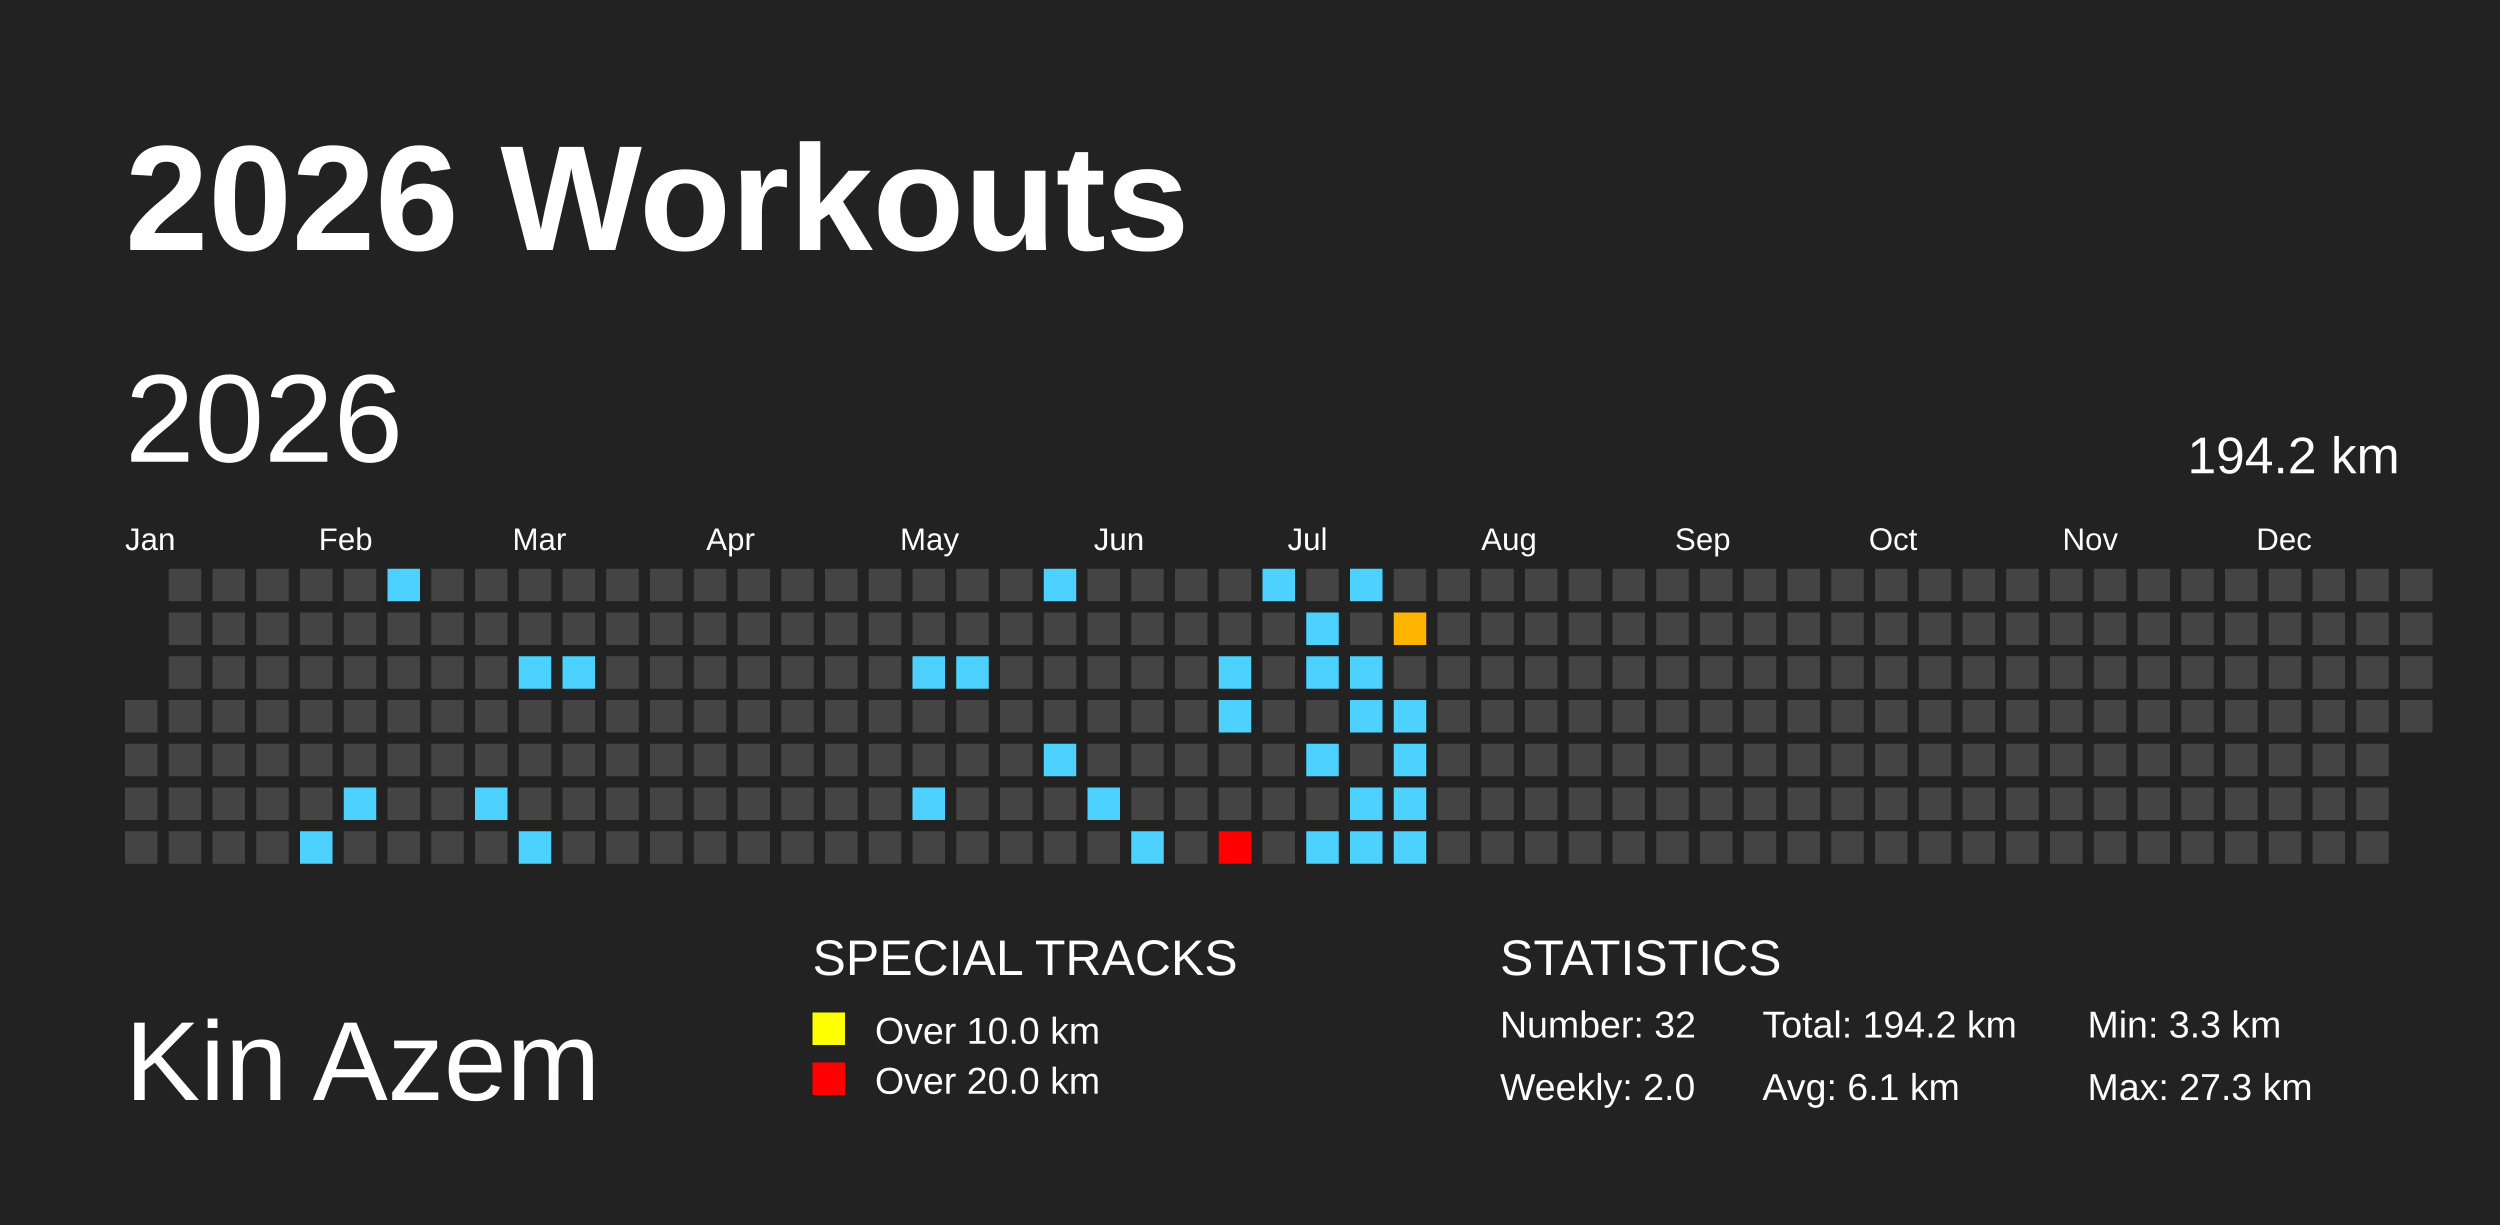
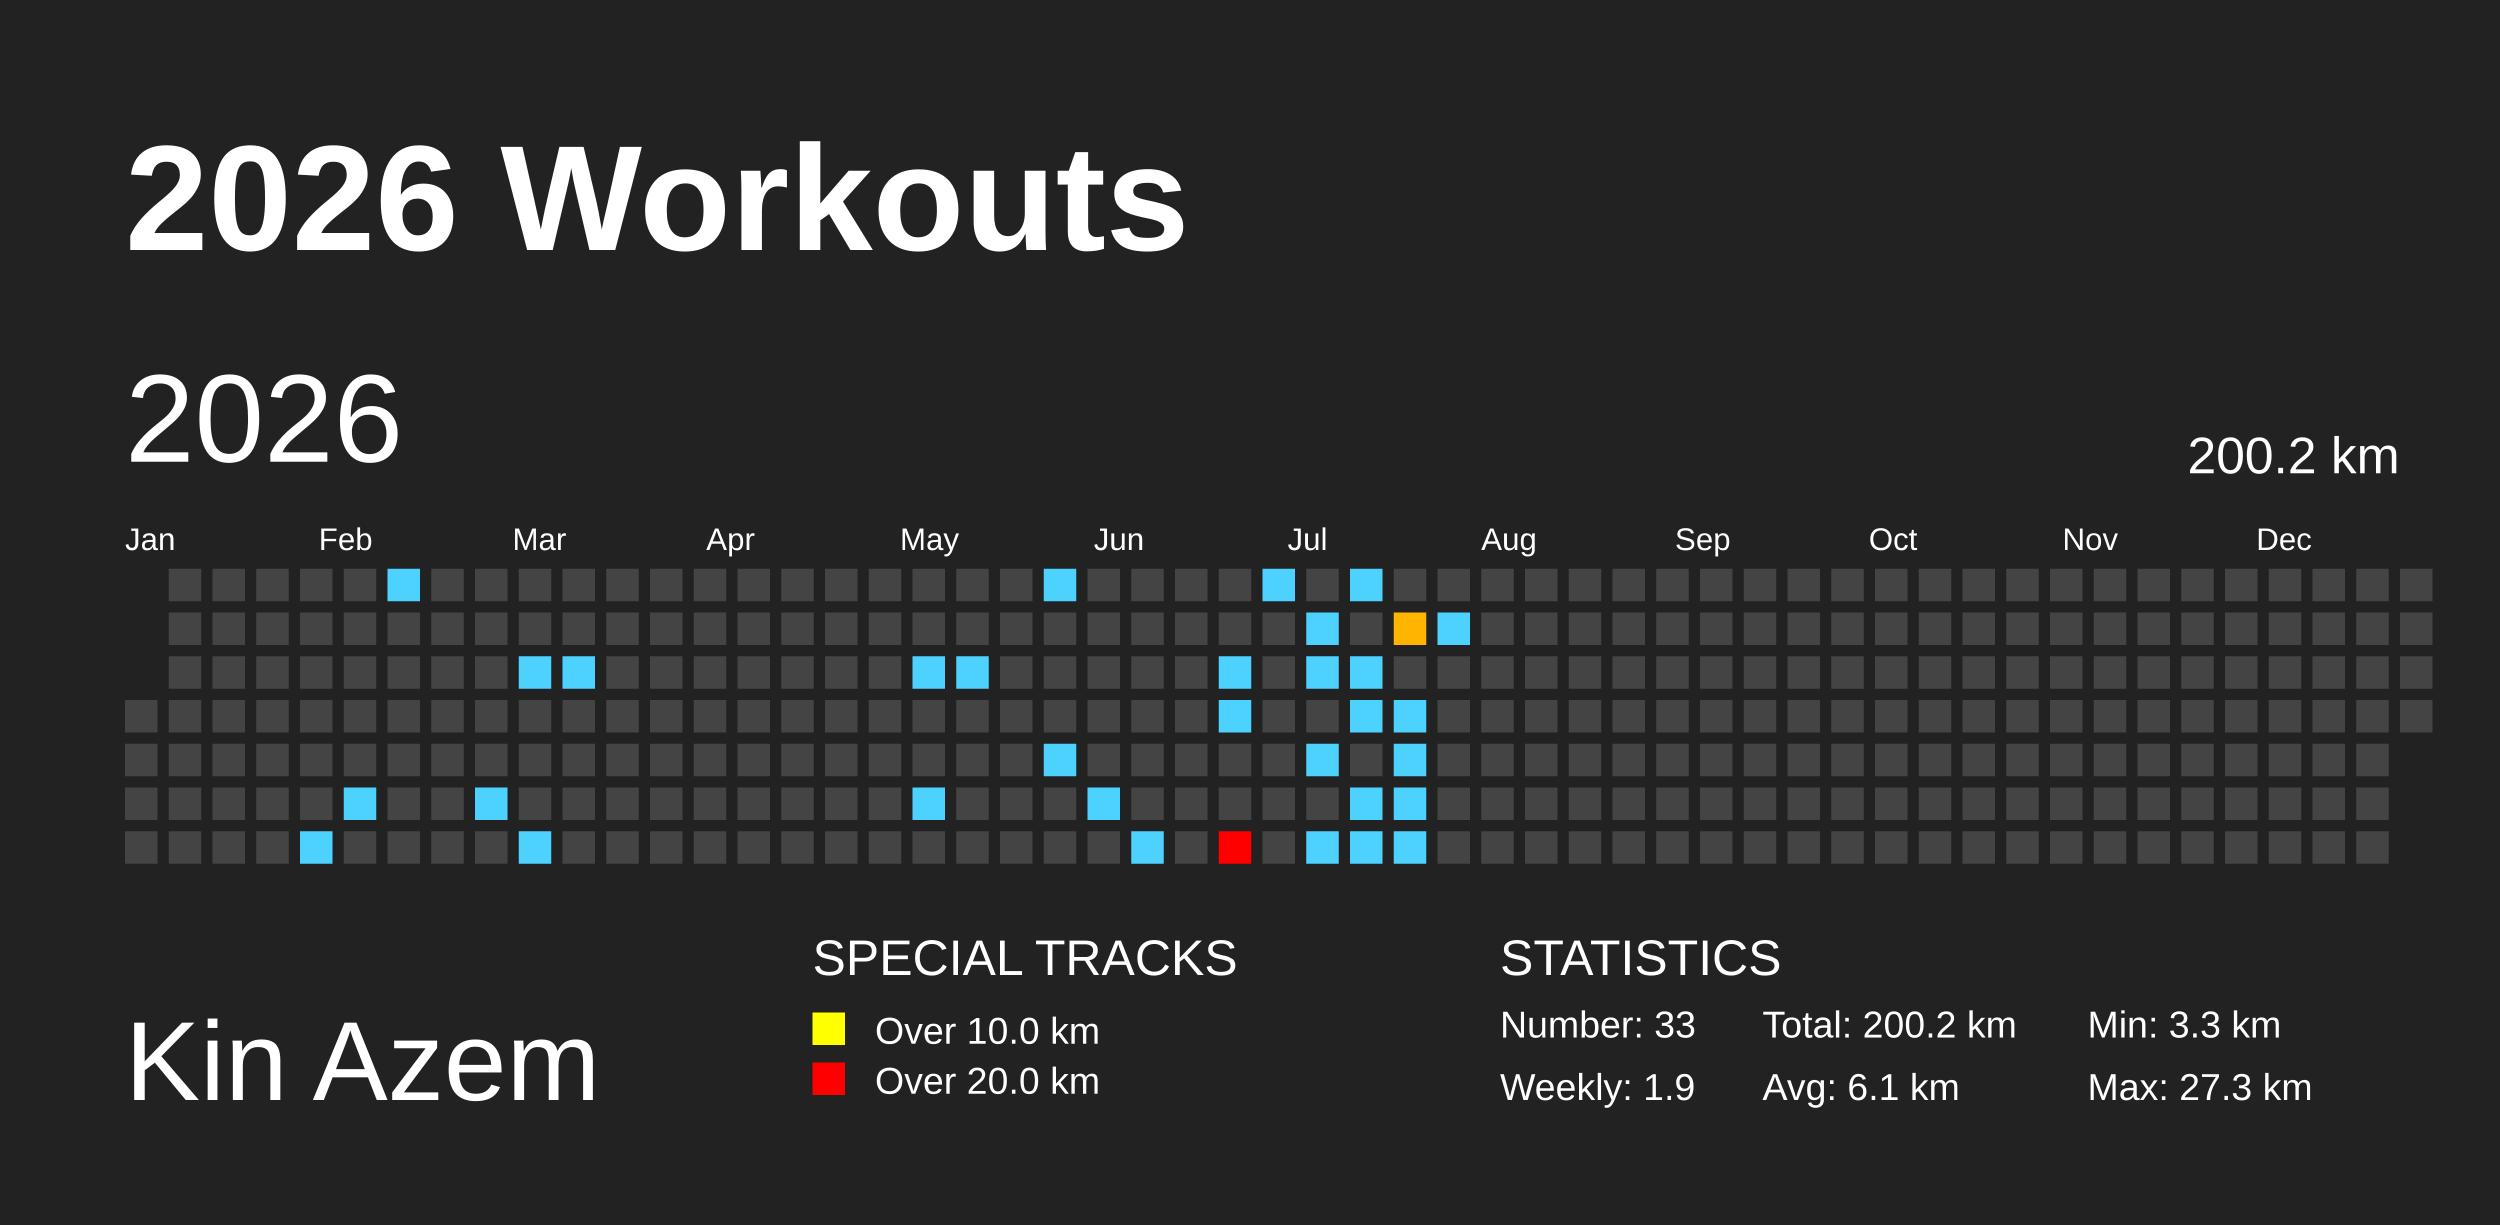
<svg xmlns="http://www.w3.org/2000/svg" baseProfile="full" height="98mm" version="1.1" viewBox="0,0,200,98" width="200mm">
  <defs>
    <pattern height="2" id="indoor-stripe" patternUnits="userSpaceOnUse" width="2">
      <line stroke="white" stroke-opacity="0.45" stroke-width="0.5" x1="0" x2="2" y1="2" y2="0" />
    </pattern>
  </defs>
  <rect fill="#222222" height="98" width="200" x="0" y="0" />
  <text fill="#FFFFFF" style="font-size:12px; font-family:Arial; font-weight:bold;" x="10" y="20">2026 Workouts</text>
  <text fill="#FFFFFF" style="font-size:9px; font-family:Arial" x="10" y="88">Kin Azem</text>
  <text fill="#FFFFFF" style="font-size:4px; font-family:Arial" x="65" y="78">SPECIAL TRACKS</text>
  <rect fill="yellow" height="2.6" width="2.6" x="65" y="81" />
  <text fill="#FFFFFF" style="font-size:3px; font-family:Arial" x="70" y="83.5">Over 10.0 km</text>
  <rect fill="red" height="2.6" width="2.6" x="65" y="85" />
  <text fill="#FFFFFF" style="font-size:3px; font-family:Arial" x="70" y="87.5">Over 20.0 km</text>
  <text fill="#FFFFFF" style="font-size:4px; font-family:Arial" x="120" y="78">STATISTICS</text>
-   <text fill="#FFFFFF" style="font-size:3px; font-family:Arial" x="120" y="83">Number: 32</text>
-   <text fill="#FFFFFF" style="font-size:3px; font-family:Arial" x="120" y="88">Weekly: 2.0</text>
-   <text fill="#FFFFFF" style="font-size:3px; font-family:Arial" x="141" y="83">Total: 194.2 km</text>
+   <text fill="#FFFFFF" style="font-size:3px; font-family:Arial" x="120" y="83">Number: 33</text>
+   <text fill="#FFFFFF" style="font-size:3px; font-family:Arial" x="120" y="88">Weekly: 1.9</text>
+   <text fill="#FFFFFF" style="font-size:3px; font-family:Arial" x="141" y="83">Total: 200.2 km</text>
  <text fill="#FFFFFF" style="font-size:3px; font-family:Arial" x="141" y="88">Avg: 6.1 km</text>
  <text fill="#FFFFFF" style="font-size:3px; font-family:Arial" x="167" y="83">Min: 3.3 km</text>
  <text fill="#FFFFFF" style="font-size:3px; font-family:Arial" x="167" y="88">Max: 27.3 km</text>
  <text dominant-baseline="hanging" fill="#FFFFFF" style="font-size:10.0px; font-family:Arial;" x="10" y="30">2026</text>
-   <text dominant-baseline="hanging" fill="#FFFFFF" style="font-size:4.125px; font-family:Arial;" x="175" y="35">194.2 km</text>
+   <text dominant-baseline="hanging" fill="#FFFFFF" style="font-size:4.125px; font-family:Arial;" x="175" y="35">200.2 km</text>
  <text fill="#FFFFFF" style="font-size:2.5px; font-family:Arial" x="10.0" y="44">Jan</text>
  <text fill="#FFFFFF" style="font-size:2.5px; font-family:Arial" x="25.5" y="44">Feb</text>
  <text fill="#FFFFFF" style="font-size:2.5px; font-family:Arial" x="41.0" y="44">Mar</text>
  <text fill="#FFFFFF" style="font-size:2.5px; font-family:Arial" x="56.5" y="44">Apr</text>
  <text fill="#FFFFFF" style="font-size:2.5px; font-family:Arial" x="72.0" y="44">May</text>
  <text fill="#FFFFFF" style="font-size:2.5px; font-family:Arial" x="87.5" y="44">Jun</text>
  <text fill="#FFFFFF" style="font-size:2.5px; font-family:Arial" x="103.0" y="44">Jul</text>
  <text fill="#FFFFFF" style="font-size:2.5px; font-family:Arial" x="118.5" y="44">Aug</text>
  <text fill="#FFFFFF" style="font-size:2.5px; font-family:Arial" x="134.0" y="44">Sep</text>
  <text fill="#FFFFFF" style="font-size:2.5px; font-family:Arial" x="149.5" y="44">Oct</text>
  <text fill="#FFFFFF" style="font-size:2.5px; font-family:Arial" x="165.0" y="44">Nov</text>
  <text fill="#FFFFFF" style="font-size:2.5px; font-family:Arial" x="180.5" y="44">Dec</text>
  <rect fill="#444444" height="2.6" width="2.6" x="10.0" y="56.0" />
  <rect fill="#444444" height="2.6" width="2.6" x="10.0" y="59.5" />
  <rect fill="#444444" height="2.6" width="2.6" x="10.0" y="63.0" />
  <rect fill="#444444" height="2.6" width="2.6" x="10.0" y="66.5" />
  <rect fill="#444444" height="2.6" width="2.6" x="13.5" y="45.5" />
  <rect fill="#444444" height="2.6" width="2.6" x="13.5" y="49.0" />
  <rect fill="#444444" height="2.6" width="2.6" x="13.5" y="52.5" />
  <rect fill="#444444" height="2.6" width="2.6" x="13.5" y="56.0" />
  <rect fill="#444444" height="2.6" width="2.6" x="13.5" y="59.5" />
  <rect fill="#444444" height="2.6" width="2.6" x="13.5" y="63.0" />
  <rect fill="#444444" height="2.6" width="2.6" x="13.5" y="66.5" />
  <rect fill="#444444" height="2.6" width="2.6" x="17.0" y="45.5" />
  <rect fill="#444444" height="2.6" width="2.6" x="17.0" y="49.0" />
  <rect fill="#444444" height="2.6" width="2.6" x="17.0" y="52.5" />
  <rect fill="#444444" height="2.6" width="2.6" x="17.0" y="56.0" />
  <rect fill="#444444" height="2.6" width="2.6" x="17.0" y="59.5" />
  <rect fill="#444444" height="2.6" width="2.6" x="17.0" y="63.0" />
  <rect fill="#444444" height="2.6" width="2.6" x="17.0" y="66.5" />
  <rect fill="#444444" height="2.6" width="2.6" x="20.5" y="45.5" />
  <rect fill="#444444" height="2.6" width="2.6" x="20.5" y="49.0" />
  <rect fill="#444444" height="2.6" width="2.6" x="20.5" y="52.5" />
  <rect fill="#444444" height="2.6" width="2.6" x="20.5" y="56.0" />
  <rect fill="#444444" height="2.6" width="2.6" x="20.5" y="59.5" />
  <rect fill="#444444" height="2.6" width="2.6" x="20.5" y="63.0" />
  <rect fill="#444444" height="2.6" width="2.6" x="20.5" y="66.5" />
  <rect fill="#444444" height="2.6" width="2.6" x="24.0" y="45.5" />
  <rect fill="#444444" height="2.6" width="2.6" x="24.0" y="49.0" />
  <rect fill="#444444" height="2.6" width="2.6" x="24.0" y="52.5" />
  <rect fill="#444444" height="2.6" width="2.6" x="24.0" y="56.0" />
  <rect fill="#444444" height="2.6" width="2.6" x="24.0" y="59.5" />
  <rect fill="#444444" height="2.6" width="2.6" x="24.0" y="63.0" />
  <rect fill="#4dd2ff" height="2.6" width="2.6" x="24.0" y="66.5" />
  <rect fill="#444444" height="2.6" width="2.6" x="27.5" y="45.5" />
  <rect fill="#444444" height="2.6" width="2.6" x="27.5" y="49.0" />
  <rect fill="#444444" height="2.6" width="2.6" x="27.5" y="52.5" />
  <rect fill="#444444" height="2.6" width="2.6" x="27.5" y="56.0" />
  <rect fill="#444444" height="2.6" width="2.6" x="27.5" y="59.5" />
  <rect fill="#4dd2ff" height="2.6" width="2.6" x="27.5" y="63.0" />
  <rect fill="#444444" height="2.6" width="2.6" x="27.5" y="66.5" />
  <rect fill="#4dd2ff" height="2.6" width="2.6" x="31.0" y="45.5" />
  <rect fill="#444444" height="2.6" width="2.6" x="31.0" y="49.0" />
  <rect fill="#444444" height="2.6" width="2.6" x="31.0" y="52.5" />
  <rect fill="#444444" height="2.6" width="2.6" x="31.0" y="56.0" />
  <rect fill="#444444" height="2.6" width="2.6" x="31.0" y="59.5" />
  <rect fill="#444444" height="2.6" width="2.6" x="31.0" y="63.0" />
  <rect fill="#444444" height="2.6" width="2.6" x="31.0" y="66.5" />
  <rect fill="#444444" height="2.6" width="2.6" x="34.5" y="45.5" />
  <rect fill="#444444" height="2.6" width="2.6" x="34.5" y="49.0" />
  <rect fill="#444444" height="2.6" width="2.6" x="34.5" y="52.5" />
  <rect fill="#444444" height="2.6" width="2.6" x="34.5" y="56.0" />
  <rect fill="#444444" height="2.6" width="2.6" x="34.5" y="59.5" />
  <rect fill="#444444" height="2.6" width="2.6" x="34.5" y="63.0" />
  <rect fill="#444444" height="2.6" width="2.6" x="34.5" y="66.5" />
  <rect fill="#444444" height="2.6" width="2.6" x="38.0" y="45.5" />
  <rect fill="#444444" height="2.6" width="2.6" x="38.0" y="49.0" />
  <rect fill="#444444" height="2.6" width="2.6" x="38.0" y="52.5" />
  <rect fill="#444444" height="2.6" width="2.6" x="38.0" y="56.0" />
  <rect fill="#444444" height="2.6" width="2.6" x="38.0" y="59.5" />
  <rect fill="#4dd2ff" height="2.6" width="2.6" x="38.0" y="63.0" />
  <rect fill="#444444" height="2.6" width="2.6" x="38.0" y="66.5" />
  <rect fill="#444444" height="2.6" width="2.6" x="41.5" y="45.5" />
  <rect fill="#444444" height="2.6" width="2.6" x="41.5" y="49.0" />
  <rect fill="#4dd2ff" height="2.6" width="2.6" x="41.5" y="52.5" />
  <rect fill="#444444" height="2.6" width="2.6" x="41.5" y="56.0" />
  <rect fill="#444444" height="2.6" width="2.6" x="41.5" y="59.5" />
  <rect fill="#444444" height="2.6" width="2.6" x="41.5" y="63.0" />
  <rect fill="#4dd2ff" height="2.6" width="2.6" x="41.5" y="66.5" />
  <rect fill="#444444" height="2.6" width="2.6" x="45.0" y="45.5" />
  <rect fill="#444444" height="2.6" width="2.6" x="45.0" y="49.0" />
  <rect fill="#4dd2ff" height="2.6" width="2.6" x="45.0" y="52.5" />
  <rect fill="#444444" height="2.6" width="2.6" x="45.0" y="56.0" />
  <rect fill="#444444" height="2.6" width="2.6" x="45.0" y="59.5" />
  <rect fill="#444444" height="2.6" width="2.6" x="45.0" y="63.0" />
  <rect fill="#444444" height="2.6" width="2.6" x="45.0" y="66.5" />
  <rect fill="#444444" height="2.6" width="2.6" x="48.5" y="45.5" />
  <rect fill="#444444" height="2.6" width="2.6" x="48.5" y="49.0" />
  <rect fill="#444444" height="2.6" width="2.6" x="48.5" y="52.5" />
  <rect fill="#444444" height="2.6" width="2.6" x="48.5" y="56.0" />
  <rect fill="#444444" height="2.6" width="2.6" x="48.5" y="59.5" />
  <rect fill="#444444" height="2.6" width="2.6" x="48.5" y="63.0" />
  <rect fill="#444444" height="2.6" width="2.6" x="48.5" y="66.5" />
  <rect fill="#444444" height="2.6" width="2.6" x="52.0" y="45.5" />
  <rect fill="#444444" height="2.6" width="2.6" x="52.0" y="49.0" />
  <rect fill="#444444" height="2.6" width="2.6" x="52.0" y="52.5" />
  <rect fill="#444444" height="2.6" width="2.6" x="52.0" y="56.0" />
  <rect fill="#444444" height="2.6" width="2.6" x="52.0" y="59.5" />
  <rect fill="#444444" height="2.6" width="2.6" x="52.0" y="63.0" />
  <rect fill="#444444" height="2.6" width="2.6" x="52.0" y="66.5" />
  <rect fill="#444444" height="2.6" width="2.6" x="55.5" y="45.5" />
  <rect fill="#444444" height="2.6" width="2.6" x="55.5" y="49.0" />
  <rect fill="#444444" height="2.6" width="2.6" x="55.5" y="52.5" />
  <rect fill="#444444" height="2.6" width="2.6" x="55.5" y="56.0" />
  <rect fill="#444444" height="2.6" width="2.6" x="55.5" y="59.5" />
  <rect fill="#444444" height="2.6" width="2.6" x="55.5" y="63.0" />
  <rect fill="#444444" height="2.6" width="2.6" x="55.5" y="66.5" />
  <rect fill="#444444" height="2.6" width="2.6" x="59.0" y="45.5" />
  <rect fill="#444444" height="2.6" width="2.6" x="59.0" y="49.0" />
  <rect fill="#444444" height="2.6" width="2.6" x="59.0" y="52.5" />
  <rect fill="#444444" height="2.6" width="2.6" x="59.0" y="56.0" />
  <rect fill="#444444" height="2.6" width="2.6" x="59.0" y="59.5" />
  <rect fill="#444444" height="2.6" width="2.6" x="59.0" y="63.0" />
  <rect fill="#444444" height="2.6" width="2.6" x="59.0" y="66.5" />
  <rect fill="#444444" height="2.6" width="2.6" x="62.5" y="45.5" />
  <rect fill="#444444" height="2.6" width="2.6" x="62.5" y="49.0" />
  <rect fill="#444444" height="2.6" width="2.6" x="62.5" y="52.5" />
  <rect fill="#444444" height="2.6" width="2.6" x="62.5" y="56.0" />
  <rect fill="#444444" height="2.6" width="2.6" x="62.5" y="59.5" />
  <rect fill="#444444" height="2.6" width="2.6" x="62.5" y="63.0" />
  <rect fill="#444444" height="2.6" width="2.6" x="62.5" y="66.5" />
  <rect fill="#444444" height="2.6" width="2.6" x="66.0" y="45.5" />
  <rect fill="#444444" height="2.6" width="2.6" x="66.0" y="49.0" />
  <rect fill="#444444" height="2.6" width="2.6" x="66.0" y="52.5" />
  <rect fill="#444444" height="2.6" width="2.6" x="66.0" y="56.0" />
  <rect fill="#444444" height="2.6" width="2.6" x="66.0" y="59.5" />
  <rect fill="#444444" height="2.6" width="2.6" x="66.0" y="63.0" />
  <rect fill="#444444" height="2.6" width="2.6" x="66.0" y="66.5" />
  <rect fill="#444444" height="2.6" width="2.6" x="69.5" y="45.5" />
  <rect fill="#444444" height="2.6" width="2.6" x="69.5" y="49.0" />
  <rect fill="#444444" height="2.6" width="2.6" x="69.5" y="52.5" />
  <rect fill="#444444" height="2.6" width="2.6" x="69.5" y="56.0" />
  <rect fill="#444444" height="2.6" width="2.6" x="69.5" y="59.5" />
  <rect fill="#444444" height="2.6" width="2.6" x="69.5" y="63.0" />
  <rect fill="#444444" height="2.6" width="2.6" x="69.5" y="66.5" />
  <rect fill="#444444" height="2.6" width="2.6" x="73.0" y="45.5" />
  <rect fill="#444444" height="2.6" width="2.6" x="73.0" y="49.0" />
  <rect fill="#4dd2ff" height="2.6" width="2.6" x="73.0" y="52.5" />
  <rect fill="#444444" height="2.6" width="2.6" x="73.0" y="56.0" />
  <rect fill="#444444" height="2.6" width="2.6" x="73.0" y="59.5" />
  <rect fill="#4dd2ff" height="2.6" width="2.6" x="73.0" y="63.0" />
  <rect fill="#444444" height="2.6" width="2.6" x="73.0" y="66.5" />
  <rect fill="#444444" height="2.6" width="2.6" x="76.5" y="45.5" />
  <rect fill="#444444" height="2.6" width="2.6" x="76.5" y="49.0" />
  <rect fill="#4dd2ff" height="2.6" width="2.6" x="76.5" y="52.5" />
  <rect fill="#444444" height="2.6" width="2.6" x="76.5" y="56.0" />
  <rect fill="#444444" height="2.6" width="2.6" x="76.5" y="59.5" />
  <rect fill="#444444" height="2.6" width="2.6" x="76.5" y="63.0" />
  <rect fill="#444444" height="2.6" width="2.6" x="76.5" y="66.5" />
  <rect fill="#444444" height="2.6" width="2.6" x="80.0" y="45.5" />
  <rect fill="#444444" height="2.6" width="2.6" x="80.0" y="49.0" />
  <rect fill="#444444" height="2.6" width="2.6" x="80.0" y="52.5" />
  <rect fill="#444444" height="2.6" width="2.6" x="80.0" y="56.0" />
  <rect fill="#444444" height="2.6" width="2.6" x="80.0" y="59.5" />
  <rect fill="#444444" height="2.6" width="2.6" x="80.0" y="63.0" />
  <rect fill="#444444" height="2.6" width="2.6" x="80.0" y="66.5" />
  <rect fill="#4dd2ff" height="2.6" width="2.6" x="83.5" y="45.5" />
  <rect fill="#444444" height="2.6" width="2.6" x="83.5" y="49.0" />
  <rect fill="#444444" height="2.6" width="2.6" x="83.5" y="52.5" />
  <rect fill="#444444" height="2.6" width="2.6" x="83.5" y="56.0" />
  <rect fill="#4dd2ff" height="2.6" width="2.6" x="83.5" y="59.5" />
  <rect fill="#444444" height="2.6" width="2.6" x="83.5" y="63.0" />
  <rect fill="#444444" height="2.6" width="2.6" x="83.5" y="66.5" />
  <rect fill="#444444" height="2.6" width="2.6" x="87.0" y="45.5" />
  <rect fill="#444444" height="2.6" width="2.6" x="87.0" y="49.0" />
  <rect fill="#444444" height="2.6" width="2.6" x="87.0" y="52.5" />
  <rect fill="#444444" height="2.6" width="2.6" x="87.0" y="56.0" />
  <rect fill="#444444" height="2.6" width="2.6" x="87.0" y="59.5" />
  <rect fill="#4dd2ff" height="2.6" width="2.6" x="87.0" y="63.0" />
  <rect fill="#444444" height="2.6" width="2.6" x="87.0" y="66.5" />
  <rect fill="#444444" height="2.6" width="2.6" x="90.5" y="45.5" />
  <rect fill="#444444" height="2.6" width="2.6" x="90.5" y="49.0" />
  <rect fill="#444444" height="2.6" width="2.6" x="90.5" y="52.5" />
  <rect fill="#444444" height="2.6" width="2.6" x="90.5" y="56.0" />
  <rect fill="#444444" height="2.6" width="2.6" x="90.5" y="59.5" />
  <rect fill="#444444" height="2.6" width="2.6" x="90.5" y="63.0" />
  <rect fill="#4dd2ff" height="2.6" width="2.6" x="90.5" y="66.5" />
  <rect fill="#444444" height="2.6" width="2.6" x="94.0" y="45.5" />
  <rect fill="#444444" height="2.6" width="2.6" x="94.0" y="49.0" />
  <rect fill="#444444" height="2.6" width="2.6" x="94.0" y="52.5" />
  <rect fill="#444444" height="2.6" width="2.6" x="94.0" y="56.0" />
  <rect fill="#444444" height="2.6" width="2.6" x="94.0" y="59.5" />
  <rect fill="#444444" height="2.6" width="2.6" x="94.0" y="63.0" />
  <rect fill="#444444" height="2.6" width="2.6" x="94.0" y="66.5" />
  <rect fill="#444444" height="2.6" width="2.6" x="97.5" y="45.5" />
  <rect fill="#444444" height="2.6" width="2.6" x="97.5" y="49.0" />
  <rect fill="#4dd2ff" height="2.6" width="2.6" x="97.5" y="52.5" />
  <rect fill="#4dd2ff" height="2.6" width="2.6" x="97.5" y="56.0" />
  <rect fill="#444444" height="2.6" width="2.6" x="97.5" y="59.5" />
  <rect fill="#444444" height="2.6" width="2.6" x="97.5" y="63.0" />
  <rect fill="red" height="2.6" width="2.6" x="97.5" y="66.5" />
  <rect fill="#4dd2ff" height="2.6" width="2.6" x="101.0" y="45.5" />
  <rect fill="#444444" height="2.6" width="2.6" x="101.0" y="49.0" />
  <rect fill="#444444" height="2.6" width="2.6" x="101.0" y="52.5" />
  <rect fill="#444444" height="2.6" width="2.6" x="101.0" y="56.0" />
  <rect fill="#444444" height="2.6" width="2.6" x="101.0" y="59.5" />
  <rect fill="#444444" height="2.6" width="2.6" x="101.0" y="63.0" />
  <rect fill="#444444" height="2.6" width="2.6" x="101.0" y="66.5" />
  <rect fill="#444444" height="2.6" width="2.6" x="104.5" y="45.5" />
  <rect fill="#4dd2ff" height="2.6" width="2.6" x="104.5" y="49.0" />
  <rect fill="#4dd2ff" height="2.6" width="2.6" x="104.5" y="52.5" />
  <rect fill="#444444" height="2.6" width="2.6" x="104.5" y="56.0" />
  <rect fill="#4dd2ff" height="2.6" width="2.6" x="104.5" y="59.5" />
  <rect fill="#444444" height="2.6" width="2.6" x="104.5" y="63.0" />
  <rect fill="#4dd2ff" height="2.6" width="2.6" x="104.5" y="66.5" />
  <rect fill="#4dd2ff" height="2.6" width="2.6" x="108.0" y="45.5" />
  <rect fill="#444444" height="2.6" width="2.6" x="108.0" y="49.0" />
  <rect fill="#4dd2ff" height="2.6" width="2.6" x="108.0" y="52.5" />
  <rect fill="#4dd2ff" height="2.6" width="2.6" x="108.0" y="56.0" />
  <rect fill="#444444" height="2.6" width="2.6" x="108.0" y="59.5" />
  <rect fill="#4dd2ff" height="2.6" width="2.6" x="108.0" y="63.0" />
  <rect fill="#4dd2ff" height="2.6" width="2.6" x="108.0" y="66.5" />
  <rect fill="#444444" height="2.6" width="2.6" x="111.5" y="45.5" />
  <rect fill="#ffb400" height="2.6" width="2.6" x="111.5" y="49.0" />
  <rect fill="#444444" height="2.6" width="2.6" x="111.5" y="52.5" />
  <rect fill="#4dd2ff" height="2.6" width="2.6" x="111.5" y="56.0" />
  <rect fill="#4dd2ff" height="2.6" width="2.6" x="111.5" y="59.5" />
  <rect fill="#4dd2ff" height="2.6" width="2.6" x="111.5" y="63.0" />
  <rect fill="#4dd2ff" height="2.6" width="2.6" x="111.5" y="66.5" />
  <rect fill="#444444" height="2.6" width="2.6" x="115.0" y="45.5" />
-   <rect fill="#444444" height="2.6" width="2.6" x="115.0" y="49.0" />
+   <rect fill="#4dd2ff" height="2.6" width="2.6" x="115.0" y="49.0" />
  <rect fill="#444444" height="2.6" width="2.6" x="115.0" y="52.5" />
  <rect fill="#444444" height="2.6" width="2.6" x="115.0" y="56.0" />
  <rect fill="#444444" height="2.6" width="2.6" x="115.0" y="59.5" />
  <rect fill="#444444" height="2.6" width="2.6" x="115.0" y="63.0" />
  <rect fill="#444444" height="2.6" width="2.6" x="115.0" y="66.5" />
  <rect fill="#444444" height="2.6" width="2.6" x="118.5" y="45.5" />
  <rect fill="#444444" height="2.6" width="2.6" x="118.5" y="49.0" />
  <rect fill="#444444" height="2.6" width="2.6" x="118.5" y="52.5" />
  <rect fill="#444444" height="2.6" width="2.6" x="118.5" y="56.0" />
  <rect fill="#444444" height="2.6" width="2.6" x="118.5" y="59.5" />
  <rect fill="#444444" height="2.6" width="2.6" x="118.5" y="63.0" />
  <rect fill="#444444" height="2.6" width="2.6" x="118.5" y="66.5" />
  <rect fill="#444444" height="2.6" width="2.6" x="122.0" y="45.5" />
  <rect fill="#444444" height="2.6" width="2.6" x="122.0" y="49.0" />
  <rect fill="#444444" height="2.6" width="2.6" x="122.0" y="52.5" />
  <rect fill="#444444" height="2.6" width="2.6" x="122.0" y="56.0" />
  <rect fill="#444444" height="2.6" width="2.6" x="122.0" y="59.5" />
  <rect fill="#444444" height="2.6" width="2.6" x="122.0" y="63.0" />
  <rect fill="#444444" height="2.6" width="2.6" x="122.0" y="66.5" />
  <rect fill="#444444" height="2.6" width="2.6" x="125.5" y="45.5" />
  <rect fill="#444444" height="2.6" width="2.6" x="125.5" y="49.0" />
  <rect fill="#444444" height="2.6" width="2.6" x="125.5" y="52.5" />
  <rect fill="#444444" height="2.6" width="2.6" x="125.5" y="56.0" />
  <rect fill="#444444" height="2.6" width="2.6" x="125.5" y="59.5" />
  <rect fill="#444444" height="2.6" width="2.6" x="125.5" y="63.0" />
  <rect fill="#444444" height="2.6" width="2.6" x="125.5" y="66.5" />
  <rect fill="#444444" height="2.6" width="2.6" x="129.0" y="45.5" />
  <rect fill="#444444" height="2.6" width="2.6" x="129.0" y="49.0" />
  <rect fill="#444444" height="2.6" width="2.6" x="129.0" y="52.5" />
  <rect fill="#444444" height="2.6" width="2.6" x="129.0" y="56.0" />
  <rect fill="#444444" height="2.6" width="2.6" x="129.0" y="59.5" />
  <rect fill="#444444" height="2.6" width="2.6" x="129.0" y="63.0" />
  <rect fill="#444444" height="2.6" width="2.6" x="129.0" y="66.5" />
  <rect fill="#444444" height="2.6" width="2.6" x="132.5" y="45.5" />
  <rect fill="#444444" height="2.6" width="2.6" x="132.5" y="49.0" />
  <rect fill="#444444" height="2.6" width="2.6" x="132.5" y="52.5" />
  <rect fill="#444444" height="2.6" width="2.6" x="132.5" y="56.0" />
  <rect fill="#444444" height="2.6" width="2.6" x="132.5" y="59.5" />
  <rect fill="#444444" height="2.6" width="2.6" x="132.5" y="63.0" />
  <rect fill="#444444" height="2.6" width="2.6" x="132.5" y="66.5" />
  <rect fill="#444444" height="2.6" width="2.6" x="136.0" y="45.5" />
  <rect fill="#444444" height="2.6" width="2.6" x="136.0" y="49.0" />
  <rect fill="#444444" height="2.6" width="2.6" x="136.0" y="52.5" />
  <rect fill="#444444" height="2.6" width="2.6" x="136.0" y="56.0" />
  <rect fill="#444444" height="2.6" width="2.6" x="136.0" y="59.5" />
  <rect fill="#444444" height="2.6" width="2.6" x="136.0" y="63.0" />
  <rect fill="#444444" height="2.6" width="2.6" x="136.0" y="66.5" />
  <rect fill="#444444" height="2.6" width="2.6" x="139.5" y="45.5" />
  <rect fill="#444444" height="2.6" width="2.6" x="139.5" y="49.0" />
  <rect fill="#444444" height="2.6" width="2.6" x="139.5" y="52.5" />
  <rect fill="#444444" height="2.6" width="2.6" x="139.5" y="56.0" />
  <rect fill="#444444" height="2.6" width="2.6" x="139.5" y="59.5" />
  <rect fill="#444444" height="2.6" width="2.6" x="139.5" y="63.0" />
  <rect fill="#444444" height="2.6" width="2.6" x="139.5" y="66.5" />
  <rect fill="#444444" height="2.6" width="2.6" x="143.0" y="45.5" />
  <rect fill="#444444" height="2.6" width="2.6" x="143.0" y="49.0" />
  <rect fill="#444444" height="2.6" width="2.6" x="143.0" y="52.5" />
  <rect fill="#444444" height="2.6" width="2.6" x="143.0" y="56.0" />
  <rect fill="#444444" height="2.6" width="2.6" x="143.0" y="59.5" />
  <rect fill="#444444" height="2.6" width="2.6" x="143.0" y="63.0" />
  <rect fill="#444444" height="2.6" width="2.6" x="143.0" y="66.5" />
  <rect fill="#444444" height="2.6" width="2.6" x="146.5" y="45.5" />
  <rect fill="#444444" height="2.6" width="2.6" x="146.5" y="49.0" />
  <rect fill="#444444" height="2.6" width="2.6" x="146.5" y="52.5" />
  <rect fill="#444444" height="2.6" width="2.6" x="146.5" y="56.0" />
  <rect fill="#444444" height="2.6" width="2.6" x="146.5" y="59.5" />
  <rect fill="#444444" height="2.6" width="2.6" x="146.5" y="63.0" />
  <rect fill="#444444" height="2.6" width="2.6" x="146.5" y="66.5" />
  <rect fill="#444444" height="2.6" width="2.6" x="150.0" y="45.5" />
  <rect fill="#444444" height="2.6" width="2.6" x="150.0" y="49.0" />
  <rect fill="#444444" height="2.6" width="2.6" x="150.0" y="52.5" />
  <rect fill="#444444" height="2.6" width="2.6" x="150.0" y="56.0" />
  <rect fill="#444444" height="2.6" width="2.6" x="150.0" y="59.5" />
  <rect fill="#444444" height="2.6" width="2.6" x="150.0" y="63.0" />
  <rect fill="#444444" height="2.6" width="2.6" x="150.0" y="66.5" />
  <rect fill="#444444" height="2.6" width="2.6" x="153.5" y="45.5" />
  <rect fill="#444444" height="2.6" width="2.6" x="153.5" y="49.0" />
  <rect fill="#444444" height="2.6" width="2.6" x="153.5" y="52.5" />
  <rect fill="#444444" height="2.6" width="2.6" x="153.5" y="56.0" />
  <rect fill="#444444" height="2.6" width="2.6" x="153.5" y="59.5" />
  <rect fill="#444444" height="2.6" width="2.6" x="153.5" y="63.0" />
  <rect fill="#444444" height="2.6" width="2.6" x="153.5" y="66.5" />
  <rect fill="#444444" height="2.6" width="2.6" x="157.0" y="45.5" />
  <rect fill="#444444" height="2.6" width="2.6" x="157.0" y="49.0" />
  <rect fill="#444444" height="2.6" width="2.6" x="157.0" y="52.5" />
  <rect fill="#444444" height="2.6" width="2.6" x="157.0" y="56.0" />
  <rect fill="#444444" height="2.6" width="2.6" x="157.0" y="59.5" />
  <rect fill="#444444" height="2.6" width="2.6" x="157.0" y="63.0" />
  <rect fill="#444444" height="2.6" width="2.6" x="157.0" y="66.5" />
  <rect fill="#444444" height="2.6" width="2.6" x="160.5" y="45.5" />
  <rect fill="#444444" height="2.6" width="2.6" x="160.5" y="49.0" />
  <rect fill="#444444" height="2.6" width="2.6" x="160.5" y="52.5" />
  <rect fill="#444444" height="2.6" width="2.6" x="160.5" y="56.0" />
  <rect fill="#444444" height="2.6" width="2.6" x="160.5" y="59.5" />
  <rect fill="#444444" height="2.6" width="2.6" x="160.5" y="63.0" />
  <rect fill="#444444" height="2.6" width="2.6" x="160.5" y="66.5" />
  <rect fill="#444444" height="2.6" width="2.6" x="164.0" y="45.5" />
  <rect fill="#444444" height="2.6" width="2.6" x="164.0" y="49.0" />
  <rect fill="#444444" height="2.6" width="2.6" x="164.0" y="52.5" />
  <rect fill="#444444" height="2.6" width="2.6" x="164.0" y="56.0" />
  <rect fill="#444444" height="2.6" width="2.6" x="164.0" y="59.5" />
  <rect fill="#444444" height="2.6" width="2.6" x="164.0" y="63.0" />
  <rect fill="#444444" height="2.6" width="2.6" x="164.0" y="66.5" />
  <rect fill="#444444" height="2.6" width="2.6" x="167.5" y="45.5" />
  <rect fill="#444444" height="2.6" width="2.6" x="167.5" y="49.0" />
  <rect fill="#444444" height="2.6" width="2.6" x="167.5" y="52.5" />
  <rect fill="#444444" height="2.6" width="2.6" x="167.5" y="56.0" />
  <rect fill="#444444" height="2.6" width="2.6" x="167.5" y="59.5" />
  <rect fill="#444444" height="2.6" width="2.6" x="167.5" y="63.0" />
  <rect fill="#444444" height="2.6" width="2.6" x="167.5" y="66.5" />
  <rect fill="#444444" height="2.6" width="2.6" x="171.0" y="45.5" />
  <rect fill="#444444" height="2.6" width="2.6" x="171.0" y="49.0" />
  <rect fill="#444444" height="2.6" width="2.6" x="171.0" y="52.5" />
  <rect fill="#444444" height="2.6" width="2.6" x="171.0" y="56.0" />
  <rect fill="#444444" height="2.6" width="2.6" x="171.0" y="59.5" />
  <rect fill="#444444" height="2.6" width="2.6" x="171.0" y="63.0" />
  <rect fill="#444444" height="2.6" width="2.6" x="171.0" y="66.5" />
  <rect fill="#444444" height="2.6" width="2.6" x="174.5" y="45.5" />
  <rect fill="#444444" height="2.6" width="2.6" x="174.5" y="49.0" />
  <rect fill="#444444" height="2.6" width="2.6" x="174.5" y="52.5" />
  <rect fill="#444444" height="2.6" width="2.6" x="174.5" y="56.0" />
  <rect fill="#444444" height="2.6" width="2.6" x="174.5" y="59.5" />
  <rect fill="#444444" height="2.6" width="2.6" x="174.5" y="63.0" />
  <rect fill="#444444" height="2.6" width="2.6" x="174.5" y="66.5" />
  <rect fill="#444444" height="2.6" width="2.6" x="178.0" y="45.5" />
  <rect fill="#444444" height="2.6" width="2.6" x="178.0" y="49.0" />
  <rect fill="#444444" height="2.6" width="2.6" x="178.0" y="52.5" />
  <rect fill="#444444" height="2.6" width="2.6" x="178.0" y="56.0" />
  <rect fill="#444444" height="2.6" width="2.6" x="178.0" y="59.5" />
  <rect fill="#444444" height="2.6" width="2.6" x="178.0" y="63.0" />
  <rect fill="#444444" height="2.6" width="2.6" x="178.0" y="66.5" />
  <rect fill="#444444" height="2.6" width="2.6" x="181.5" y="45.5" />
  <rect fill="#444444" height="2.6" width="2.6" x="181.5" y="49.0" />
  <rect fill="#444444" height="2.6" width="2.6" x="181.5" y="52.5" />
  <rect fill="#444444" height="2.6" width="2.6" x="181.5" y="56.0" />
  <rect fill="#444444" height="2.6" width="2.6" x="181.5" y="59.5" />
  <rect fill="#444444" height="2.6" width="2.6" x="181.5" y="63.0" />
  <rect fill="#444444" height="2.6" width="2.6" x="181.5" y="66.5" />
  <rect fill="#444444" height="2.6" width="2.6" x="185.0" y="45.5" />
  <rect fill="#444444" height="2.6" width="2.6" x="185.0" y="49.0" />
  <rect fill="#444444" height="2.6" width="2.6" x="185.0" y="52.5" />
  <rect fill="#444444" height="2.6" width="2.6" x="185.0" y="56.0" />
  <rect fill="#444444" height="2.6" width="2.6" x="185.0" y="59.5" />
  <rect fill="#444444" height="2.6" width="2.6" x="185.0" y="63.0" />
  <rect fill="#444444" height="2.6" width="2.6" x="185.0" y="66.5" />
  <rect fill="#444444" height="2.6" width="2.6" x="188.5" y="45.5" />
  <rect fill="#444444" height="2.6" width="2.6" x="188.5" y="49.0" />
  <rect fill="#444444" height="2.6" width="2.6" x="188.5" y="52.5" />
  <rect fill="#444444" height="2.6" width="2.6" x="188.5" y="56.0" />
  <rect fill="#444444" height="2.6" width="2.6" x="188.5" y="59.5" />
  <rect fill="#444444" height="2.6" width="2.6" x="188.5" y="63.0" />
  <rect fill="#444444" height="2.6" width="2.6" x="188.5" y="66.5" />
  <rect fill="#444444" height="2.6" width="2.6" x="192.0" y="45.5" />
  <rect fill="#444444" height="2.6" width="2.6" x="192.0" y="49.0" />
  <rect fill="#444444" height="2.6" width="2.6" x="192.0" y="52.5" />
  <rect fill="#444444" height="2.6" width="2.6" x="192.0" y="56.0" />
</svg>
